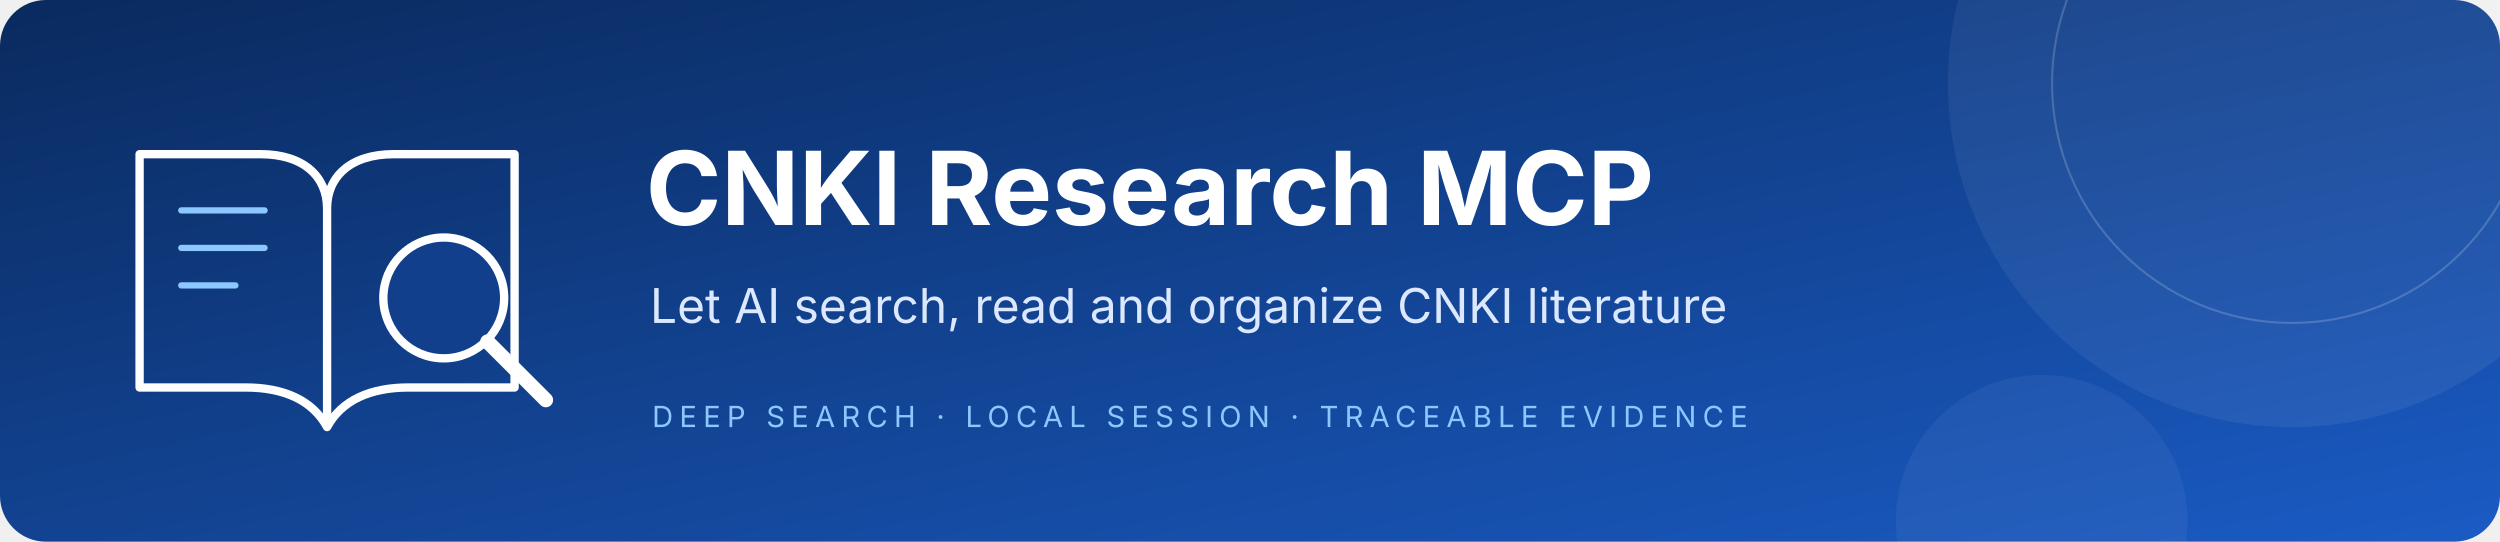
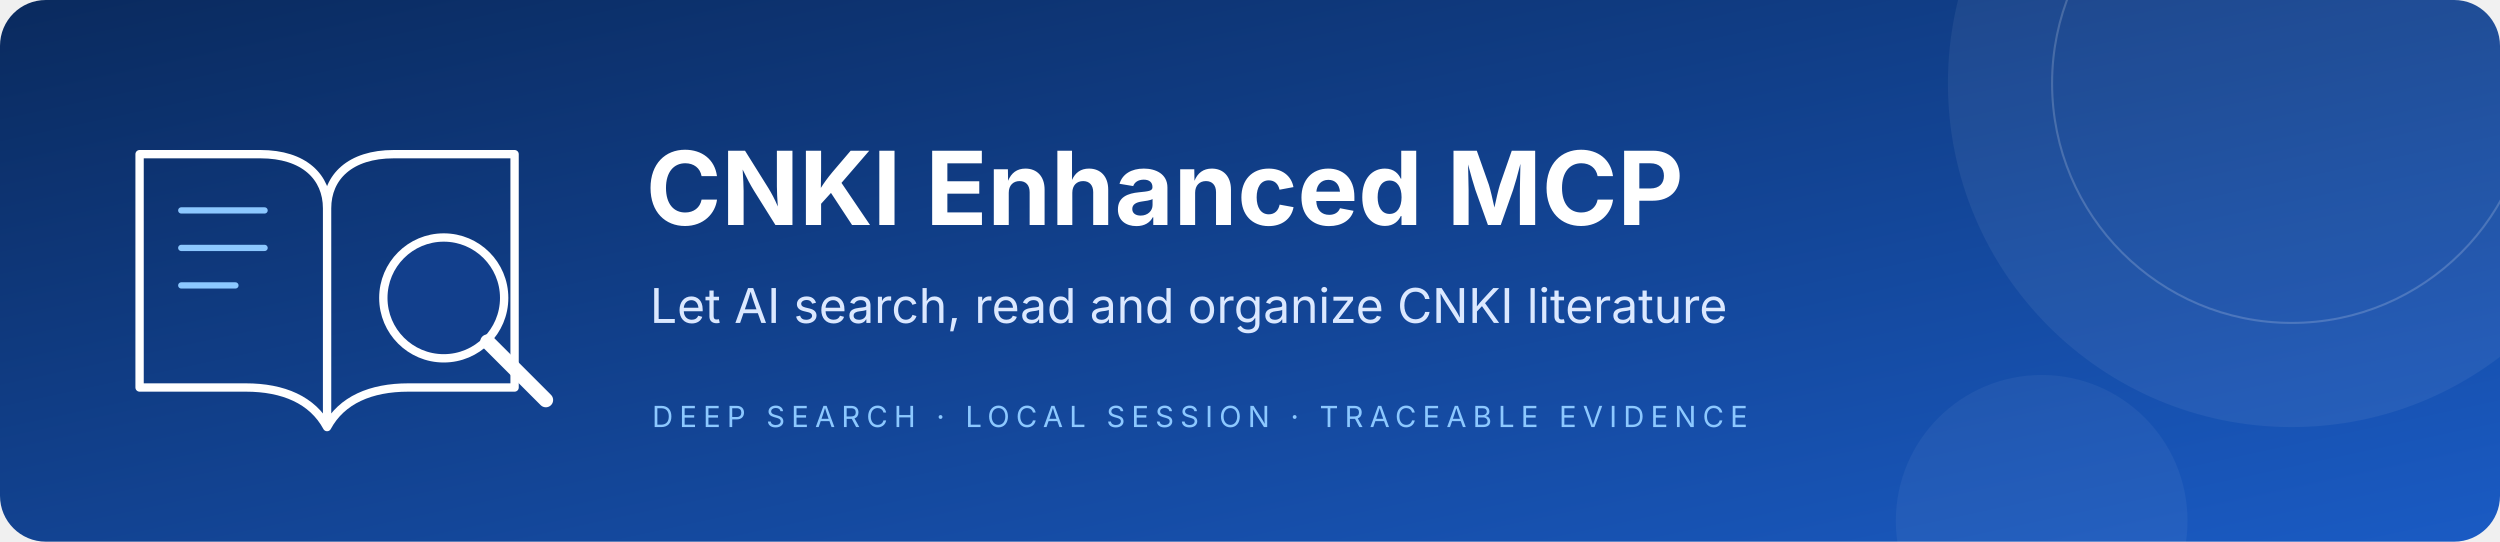
- <svg xmlns="http://www.w3.org/2000/svg" width="1200" height="260" viewBox="0 0 1200 260" role="img" aria-label="CNKI Research MCP: let AI search, read and organize CNKI literature">
+ <svg xmlns="http://www.w3.org/2000/svg" width="1200" height="260" viewBox="0 0 1200 260" role="img" aria-label="CNKI Enhanced MCP: let AI search, read and organize CNKI literature">
  <defs>
    <linearGradient id="g" x1="0" y1="0" x2="1" y2="1">
      <stop offset="0" stop-color="#0a2a5e" />
      <stop offset="1" stop-color="#1a5bc4" />
    </linearGradient>
  </defs>
  <rect width="1200" height="260" rx="22" fill="url(#g)" />
  <circle cx="1100" cy="40" r="165" fill="#ffffff" fill-opacity=".06" />
  <circle cx="1100" cy="40" r="115" fill="none" stroke="#ffffff" stroke-opacity=".18" />
  <circle cx="980" cy="250" r="70" fill="#ffffff" fill-opacity=".05" />
  <path d="M67 74h58c21 0 32 11 32 26v105c-7-13-21-19-39-19H67zM157 100c0-15 11-26 32-26h58v112h-51c-18 0-32 6-39 19z" fill="none" stroke="#ffffff" stroke-width="4" stroke-linejoin="round" />
  <path d="M87 101h40M87 119h40M87 137h26" stroke="#8cc8ff" stroke-width="3" stroke-linecap="round" />
  <circle cx="213" cy="143" r="29" fill="#123f8c" stroke="#ffffff" stroke-width="4" />
  <path d="m234 164 28 28" stroke="#ffffff" stroke-width="7" stroke-linecap="round" />
-   <text x="310" y="108" fill="#ffffff" font-family="Inter,Segoe UI,Helvetica,Arial,sans-serif" font-size="49" font-weight="700">CNKI Research MCP</text>
+   <text x="310" y="108" fill="#ffffff" font-family="Inter,Segoe UI,Helvetica,Arial,sans-serif" font-size="49" font-weight="700">CNKI Enhanced MCP</text>
  <text x="312" y="155" fill="#dbe8ff" font-family="Inter,Segoe UI,Helvetica,Arial,sans-serif" font-size="23">Let AI search, read and organize CNKI literature</text>
  <text x="313" y="205" fill="#8cc8ff" font-family="Inter,Segoe UI,Helvetica,Arial,sans-serif" font-size="14" letter-spacing="3">DEEP SEARCH · LOCAL SESSION · TRACEABLE EVIDENCE</text>
</svg>
